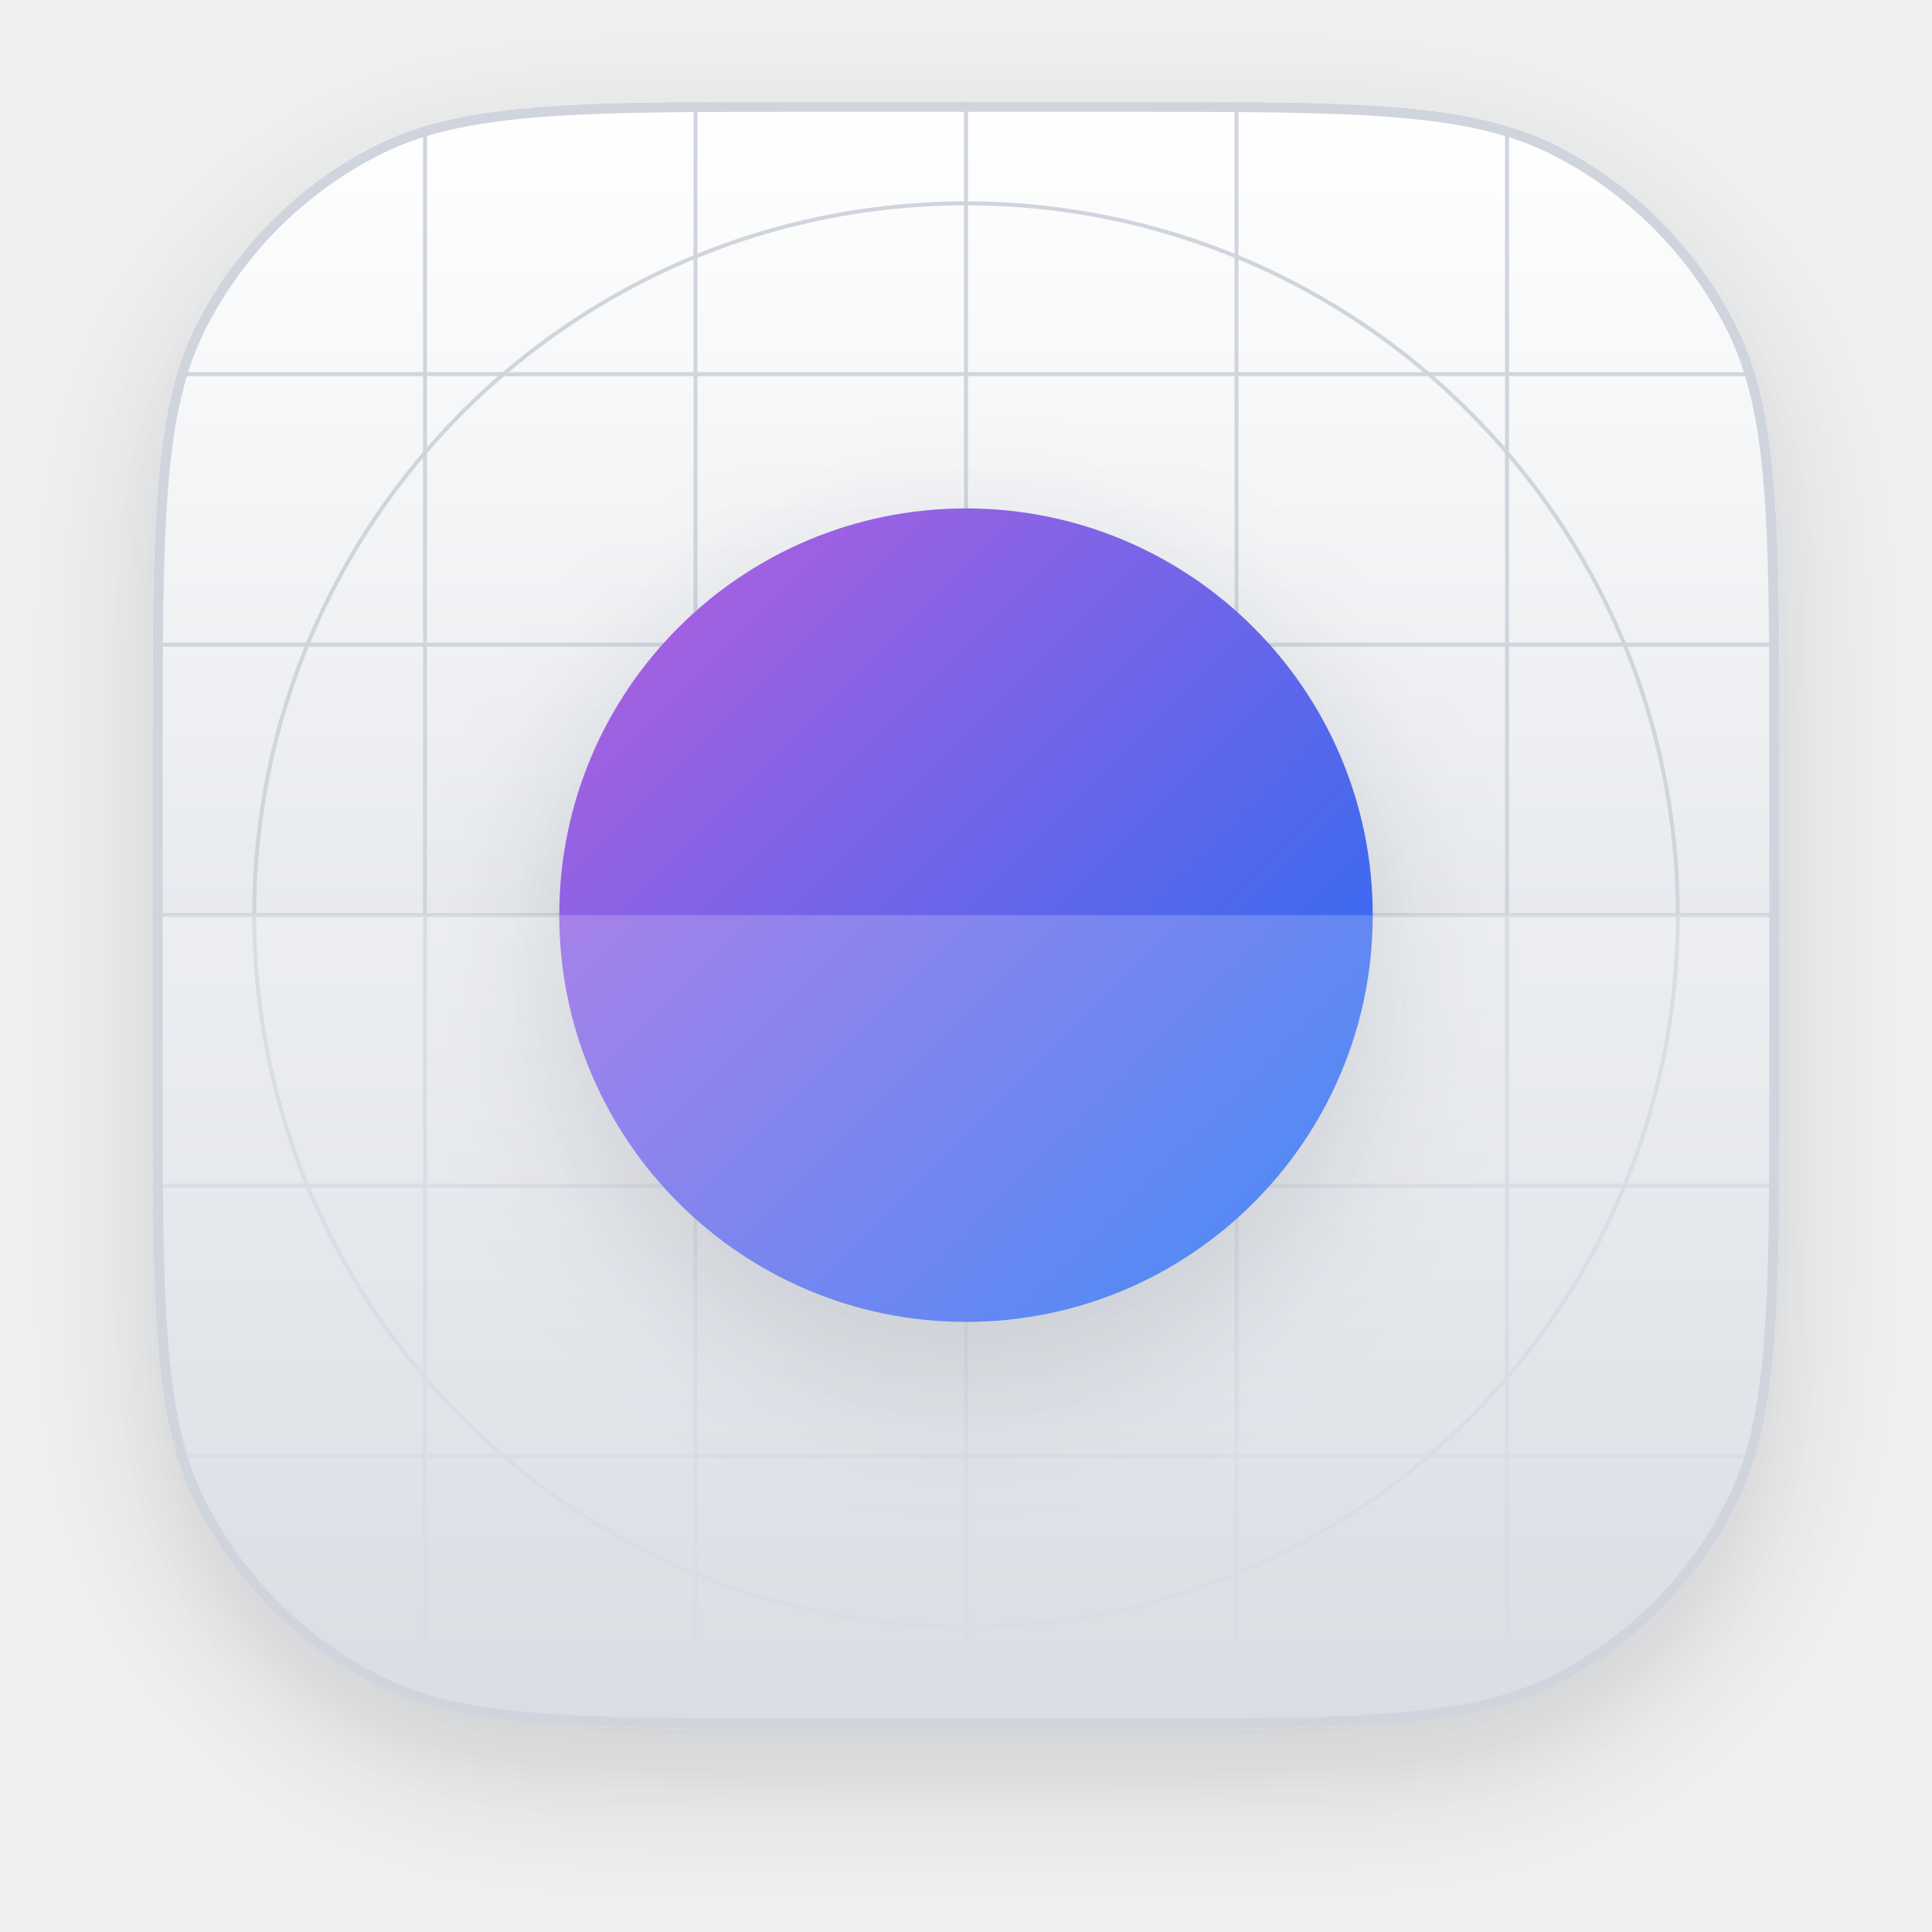
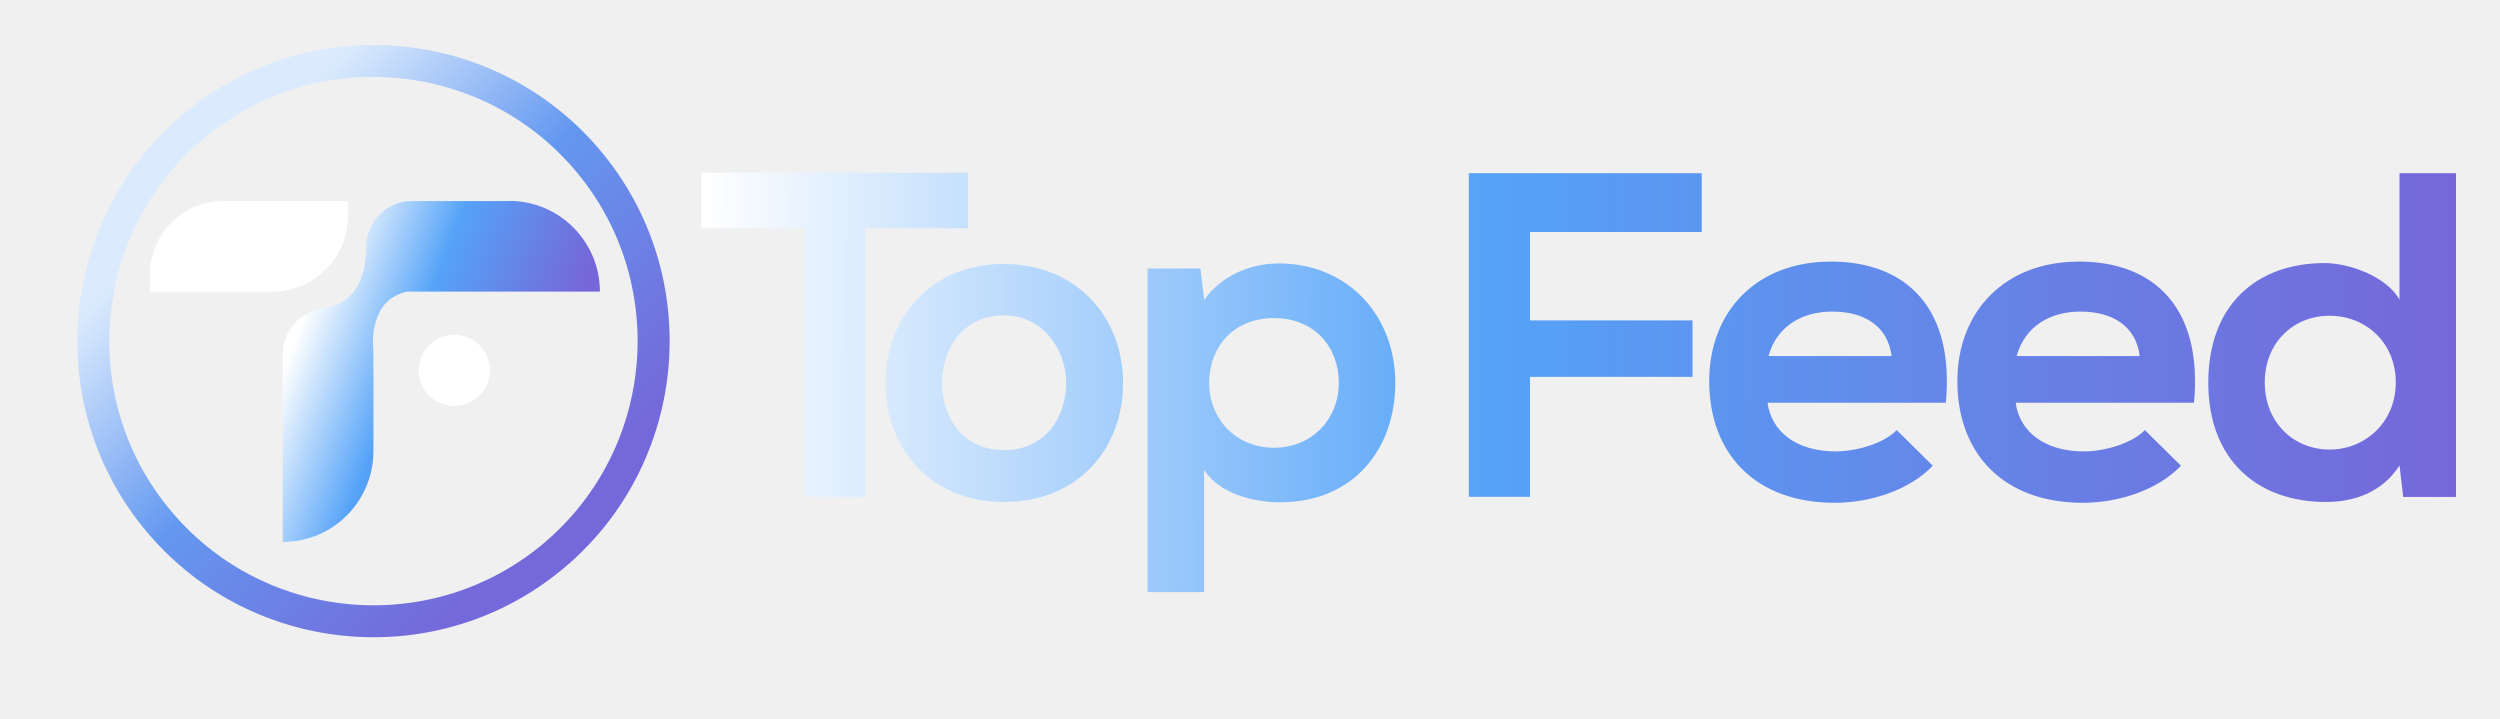
- <svg xmlns="http://www.w3.org/2000/svg" width="38" height="38" viewBox="0 0 38 38" fill="none">
-   <g filter="url(#filter0_dd_1_345)">
-     <g clip-path="url(#clip0_1_345)">
-       <path d="M3 14.8C3 10.32 3 8.079 3.872 6.368C4.639 4.863 5.863 3.639 7.368 2.872C9.079 2 11.32 2 15.8 2H22.2C26.68 2 28.921 2 30.632 2.872C32.137 3.639 33.361 4.863 34.128 6.368C35 8.079 35 10.32 35 14.8V21.2C35 25.68 35 27.921 34.128 29.632C33.361 31.137 32.137 32.361 30.632 33.128C28.921 34 26.68 34 22.2 34H15.8C11.32 34 9.079 34 7.368 33.128C5.863 32.361 4.639 31.137 3.872 29.632C3 27.921 3 25.68 3 21.2V14.8Z" fill="white" />
-       <path d="M3 14.8C3 10.32 3 8.079 3.872 6.368C4.639 4.863 5.863 3.639 7.368 2.872C9.079 2 11.32 2 15.8 2H22.2C26.68 2 28.921 2 30.632 2.872C32.137 3.639 33.361 4.863 34.128 6.368C35 8.079 35 10.32 35 14.8V21.2C35 25.68 35 27.921 34.128 29.632C33.361 31.137 32.137 32.361 30.632 33.128C28.921 34 26.68 34 22.2 34H15.8C11.32 34 9.079 34 7.368 33.128C5.863 32.361 4.639 31.137 3.872 29.632C3 27.921 3 25.68 3 21.2V14.8Z" fill="url(#paint0_linear_1_345)" />
-       <path fill-rule="evenodd" clip-rule="evenodd" d="M19 4.039C11.29 4.039 5.039 10.29 5.039 18C5.039 25.711 11.29 31.961 19 31.961C26.711 31.961 32.961 25.711 32.961 18C32.961 10.29 26.711 4.039 19 4.039ZM4.961 18C4.961 10.247 11.247 3.961 19 3.961C26.753 3.961 33.039 10.247 33.039 18C33.039 25.753 26.753 32.039 19 32.039C11.247 32.039 4.961 25.753 4.961 18Z" fill="#D0D5DD" />
-       <path fill-rule="evenodd" clip-rule="evenodd" d="M19 14.078C16.834 14.078 15.078 15.834 15.078 18C15.078 20.166 16.834 21.923 19 21.923C21.166 21.923 22.922 20.166 22.922 18C22.922 15.834 21.166 14.078 19 14.078ZM15 18C15 15.791 16.791 14 19 14C21.209 14 23 15.791 23 18C23 20.209 21.209 22 19 22C16.791 22 15 20.209 15 18Z" fill="#D0D5DD" />
-       <path fill-rule="evenodd" clip-rule="evenodd" d="M19 15.32C17.52 15.32 16.32 16.52 16.32 18C16.32 19.48 17.52 20.679 19 20.679C20.48 20.679 21.68 19.48 21.68 18C21.68 16.52 20.48 15.32 19 15.32ZM16.243 18C16.243 16.477 17.477 15.242 19 15.242C20.523 15.242 21.757 16.477 21.757 18C21.757 19.523 20.523 20.757 19 20.757C17.477 20.757 16.243 19.523 16.243 18Z" fill="#D0D5DD" />
-       <path d="M18.961 2H19.039V34H18.961V2Z" fill="#D0D5DD" />
-       <path d="M35 17.961L35 18.039L3 18.039L3 17.961L35 17.961Z" fill="#D0D5DD" />
-       <path d="M29.602 2H29.68V34H29.602V2Z" fill="#D0D5DD" />
-       <path d="M13.641 2H13.718V34H13.641V2Z" fill="#D0D5DD" />
-       <path d="M24.282 2H24.359V34H24.282V2Z" fill="#D0D5DD" />
-       <path d="M8.32 2H8.398V34H8.32V2Z" fill="#D0D5DD" />
-       <path d="M35 28.602L35 28.679L3 28.679L3 28.602L35 28.602Z" fill="#D0D5DD" />
-       <path d="M35 12.641L35 12.718L3 12.718L3 12.641L35 12.641Z" fill="#D0D5DD" />
-       <path d="M35 23.281L35 23.359L3 23.359L3 23.281L35 23.281Z" fill="#D0D5DD" />
-       <path d="M35 7.32L35 7.398L3 7.398L3 7.32L35 7.32Z" fill="#D0D5DD" />
-       <g filter="url(#filter1_dd_1_345)">
-         <circle cx="19" cy="18" r="8" fill="url(#paint1_linear_1_345)" />
-       </g>
-       <g filter="url(#filter2_b_1_345)">
-         <path d="M3 18H35V21.2C35 25.68 35 27.921 34.128 29.632C33.361 31.137 32.137 32.361 30.632 33.128C28.921 34 26.68 34 22.2 34H15.8C11.32 34 9.079 34 7.368 33.128C5.863 32.361 4.639 31.137 3.872 29.632C3 27.921 3 25.68 3 21.2V18Z" fill="white" fill-opacity="0.2" />
-       </g>
-     </g>
-     <path d="M3.1 14.8C3.1 12.558 3.1 10.883 3.209 9.554C3.317 8.226 3.533 7.253 3.961 6.413C4.718 4.927 5.927 3.718 7.413 2.961C8.253 2.533 9.226 2.317 10.554 2.209C11.883 2.1 13.558 2.1 15.8 2.1H22.2C24.442 2.1 26.117 2.1 27.446 2.209C28.774 2.317 29.747 2.533 30.587 2.961C32.073 3.718 33.282 4.927 34.039 6.413C34.467 7.253 34.683 8.226 34.791 9.554C34.9 10.883 34.9 12.558 34.9 14.8V21.2C34.9 23.442 34.9 25.117 34.791 26.446C34.683 27.774 34.467 28.747 34.039 29.587C33.282 31.073 32.073 32.282 30.587 33.039C29.747 33.467 28.774 33.683 27.446 33.791C26.117 33.9 24.442 33.9 22.2 33.9H15.8C13.558 33.9 11.883 33.9 10.554 33.791C9.226 33.683 8.253 33.467 7.413 33.039C5.927 32.282 4.718 31.073 3.961 29.587C3.533 28.747 3.317 27.774 3.209 26.446C3.1 25.117 3.1 23.442 3.1 21.2V14.8Z" stroke="#D0D5DD" stroke-width="0.2" />
-   </g>
+ <svg xmlns="http://www.w3.org/2000/svg" width="174" height="50" viewBox="0 0 174 50" fill="none">
+   <path d="M127.403 18.208C122.249 18.208 118.961 21.69 118.961 26.523C118.961 31.615 122.213 34.995 127.693 34.995C130.11 34.995 132.847 34.159 134.524 32.416L132.011 29.934C131.109 30.867 129.207 31.417 127.759 31.417C124.986 31.417 123.279 30 123.023 28.032H135.431C136.043 21.492 132.724 18.204 127.407 18.204L127.403 18.208ZM123.085 24.78C123.666 22.715 125.404 21.686 127.53 21.686C129.784 21.686 131.399 22.715 131.654 24.78H123.085ZM167.006 12.055V20.854C166.073 19.212 163.463 18.31 161.786 18.31C157.147 18.31 153.697 21.144 153.697 26.624C153.697 32.103 157.209 34.938 161.883 34.938C163.815 34.938 165.783 34.295 167.006 32.394L167.262 34.586H170.937V12.055H167.006ZM162.138 31.289C159.625 31.289 157.627 29.388 157.627 26.615C157.627 23.842 159.625 21.976 162.138 21.976C164.652 21.976 166.747 23.846 166.747 26.615C166.747 29.384 164.621 31.289 162.138 31.289ZM67.372 12.02H48.812V15.889H55.964V34.577H60.215V15.889H67.368V12.02H67.372ZM69.85 18.371C64.793 18.371 61.633 22.108 61.633 26.655C61.633 31.201 64.727 34.938 69.881 34.938C75.035 34.938 78.164 31.232 78.164 26.655C78.164 22.077 74.912 18.371 69.85 18.371ZM69.885 31.325C67.016 31.325 65.568 29.071 65.568 26.65C65.568 24.23 67.051 21.945 69.885 21.945C72.526 21.945 74.203 24.265 74.203 26.65C74.203 29.036 72.755 31.325 69.885 31.325ZM144.674 18.208C139.52 18.208 136.232 21.69 136.232 26.523C136.232 31.615 139.484 34.995 144.964 34.995C147.381 34.995 150.118 34.159 151.795 32.416L149.282 29.934C148.38 30.867 146.478 31.417 145.03 31.417C142.257 31.417 140.55 30 140.294 28.032H152.702C153.314 21.492 149.995 18.204 144.678 18.204L144.674 18.208ZM140.356 24.78C140.937 22.715 142.675 21.686 144.801 21.686C147.055 21.686 148.67 22.715 148.925 24.78H140.356ZM102.236 34.577H106.487V26.232H117.799V22.302H106.487V16.148H118.441V12.055H102.231V34.577H102.236ZM88.961 18.336C87.156 18.336 85.031 19.111 83.807 20.88L83.547 18.688H79.872V41.214H83.802V32.706C84.929 34.445 87.412 34.96 89.089 34.96C94.181 34.96 97.112 31.285 97.112 26.646C97.112 22.007 93.86 18.332 88.961 18.332V18.336ZM88.671 31.162C85.994 31.162 84.159 29.133 84.159 26.65C84.159 24.168 85.836 22.139 88.671 22.139C91.505 22.139 93.182 24.168 93.182 26.65C93.182 29.133 91.347 31.162 88.671 31.162Z" fill="url(#paint0_linear_171_2963)" />
+   <path d="M35.44 13.992H28.657C26.998 13.992 25.643 15.273 25.515 16.897H25.502C25.502 17.861 25.502 21.065 22.434 21.501C20.88 21.699 19.679 23.024 19.679 24.626V37.72C23.165 37.72 25.99 34.894 25.99 31.408V24.626C25.99 24.529 25.986 24.432 25.977 24.335C25.977 24.335 25.977 24.322 25.977 24.318C25.977 24.304 25.977 24.296 25.977 24.282C25.933 23.855 25.726 20.805 28.398 20.282C28.398 20.282 28.398 20.282 28.402 20.282C28.486 20.29 28.57 20.295 28.657 20.295H41.752C41.752 16.809 38.926 13.983 35.44 13.983V13.992Z" fill="url(#paint1_linear_171_2963)" />
+   <path d="M10.313 37.134C2.932 28.486 3.957 15.444 12.606 8.063C21.25 0.678 34.296 1.708 41.677 10.352C49.062 19.001 48.033 32.042 39.384 39.423C30.735 46.804 17.694 45.779 10.313 37.13V37.134ZM39.983 11.8C33.398 4.084 21.761 3.169 14.05 9.753C6.334 16.338 5.418 27.975 12.003 35.686C18.587 43.402 30.225 44.317 37.936 37.733C45.647 31.148 46.567 19.511 39.983 11.8Z" fill="url(#paint2_linear_171_2963)" />
+   <path d="M24.221 15.022V13.992H15.546C12.72 13.992 10.432 16.281 10.432 19.107V20.304H18.939C21.858 20.304 24.221 17.94 24.221 15.022Z" fill="white" />
+   <path d="M31.619 28.248C32.985 28.248 34.093 27.141 34.093 25.775C34.093 24.409 32.985 23.301 31.619 23.301C30.253 23.301 29.145 24.409 29.145 25.775C29.145 27.141 30.253 28.248 31.619 28.248Z" fill="white" />
  <defs>
-     <filter id="filter0_dd_1_345" x="0" y="0" width="38" height="38" filterUnits="userSpaceOnUse" color-interpolation-filters="sRGB">
-       <feFlood flood-opacity="0" result="BackgroundImageFix" />
-       <feColorMatrix in="SourceAlpha" type="matrix" values="0 0 0 0 0 0 0 0 0 0 0 0 0 0 0 0 0 0 127 0" result="hardAlpha" />
-       <feOffset dy="1" />
-       <feGaussianBlur stdDeviation="1" />
-       <feColorMatrix type="matrix" values="0 0 0 0 0.063 0 0 0 0 0.094 0 0 0 0 0.157 0 0 0 0.06 0" />
-       <feBlend mode="normal" in2="BackgroundImageFix" result="effect1_dropShadow_1_345" />
-       <feColorMatrix in="SourceAlpha" type="matrix" values="0 0 0 0 0 0 0 0 0 0 0 0 0 0 0 0 0 0 127 0" result="hardAlpha" />
-       <feOffset dy="1" />
-       <feGaussianBlur stdDeviation="1.5" />
-       <feColorMatrix type="matrix" values="0 0 0 0 0.063 0 0 0 0 0.094 0 0 0 0 0.157 0 0 0 0.1 0" />
-       <feBlend mode="normal" in2="effect1_dropShadow_1_345" result="effect2_dropShadow_1_345" />
-       <feBlend mode="normal" in="SourceGraphic" in2="effect2_dropShadow_1_345" result="shape" />
-     </filter>
-     <filter id="filter1_dd_1_345" x="8" y="8" width="22" height="22" filterUnits="userSpaceOnUse" color-interpolation-filters="sRGB">
-       <feFlood flood-opacity="0" result="BackgroundImageFix" />
-       <feColorMatrix in="SourceAlpha" type="matrix" values="0 0 0 0 0 0 0 0 0 0 0 0 0 0 0 0 0 0 127 0" result="hardAlpha" />
-       <feOffset dy="1" />
-       <feGaussianBlur stdDeviation="1" />
-       <feColorMatrix type="matrix" values="0 0 0 0 0.063 0 0 0 0 0.094 0 0 0 0 0.157 0 0 0 0.06 0" />
-       <feBlend mode="normal" in2="BackgroundImageFix" result="effect1_dropShadow_1_345" />
-       <feColorMatrix in="SourceAlpha" type="matrix" values="0 0 0 0 0 0 0 0 0 0 0 0 0 0 0 0 0 0 127 0" result="hardAlpha" />
-       <feOffset dy="1" />
-       <feGaussianBlur stdDeviation="1.5" />
-       <feColorMatrix type="matrix" values="0 0 0 0 0.063 0 0 0 0 0.094 0 0 0 0 0.157 0 0 0 0.1 0" />
-       <feBlend mode="normal" in2="effect1_dropShadow_1_345" result="effect2_dropShadow_1_345" />
-       <feBlend mode="normal" in="SourceGraphic" in2="effect2_dropShadow_1_345" result="shape" />
-     </filter>
-     <filter id="filter2_b_1_345" x="-2" y="13" width="42" height="26" filterUnits="userSpaceOnUse" color-interpolation-filters="sRGB">
-       <feFlood flood-opacity="0" result="BackgroundImageFix" />
-       <feGaussianBlur in="BackgroundImageFix" stdDeviation="2.5" />
-       <feComposite in2="SourceAlpha" operator="in" result="effect1_backgroundBlur_1_345" />
-       <feBlend mode="normal" in="SourceGraphic" in2="effect1_backgroundBlur_1_345" result="shape" />
-     </filter>
-     <linearGradient id="paint0_linear_1_345" x1="19" y1="2" x2="19" y2="34" gradientUnits="userSpaceOnUse">
+     <linearGradient id="paint0_linear_171_2963" x1="48.812" y1="26.617" x2="171" y2="27" gradientUnits="userSpaceOnUse">
      <stop stop-color="white" />
-       <stop offset="1" stop-color="#D0D5DD" />
+       <stop offset="0.445" stop-color="#55A3F8" />
+       <stop offset="1" stop-color="#7567D9" />
    </linearGradient>
-     <linearGradient id="paint1_linear_1_345" x1="11" y1="10" x2="27" y2="26" gradientUnits="userSpaceOnUse">
-       <stop stop-color="#B95EDE" />
-       <stop offset="1" stop-color="#146EF5" />
+     <linearGradient id="paint1_linear_171_2963" x1="19.679" y1="25.852" x2="36" y2="32" gradientUnits="userSpaceOnUse">
+       <stop stop-color="white" />
+       <stop offset="0.445" stop-color="#55A3F8" />
+       <stop offset="1" stop-color="#7567D9" />
    </linearGradient>
-     <clipPath id="clip0_1_345">
-       <path d="M3 14.8C3 10.32 3 8.079 3.872 6.368C4.639 4.863 5.863 3.639 7.368 2.872C9.079 2 11.32 2 15.8 2H22.2C26.68 2 28.921 2 30.632 2.872C32.137 3.639 33.361 4.863 34.128 6.368C35 8.079 35 10.32 35 14.8V21.2C35 25.68 35 27.921 34.128 29.632C33.361 31.137 32.137 32.361 30.632 33.128C28.921 34 26.68 34 22.2 34H15.8C11.32 34 9.079 34 7.368 33.128C5.863 32.361 4.639 31.137 3.872 29.632C3 27.921 3 25.68 3 21.2V14.8Z" fill="white" />
-     </clipPath>
+     <linearGradient id="paint2_linear_171_2963" x1="14.947" y1="12.698" x2="38.244" y2="35.994" gradientUnits="userSpaceOnUse">
+       <stop stop-color="#DBEBFD" />
+       <stop offset="0.45" stop-color="#6498F0" />
+       <stop offset="1" stop-color="#7469DA" />
+     </linearGradient>
  </defs>
</svg>
